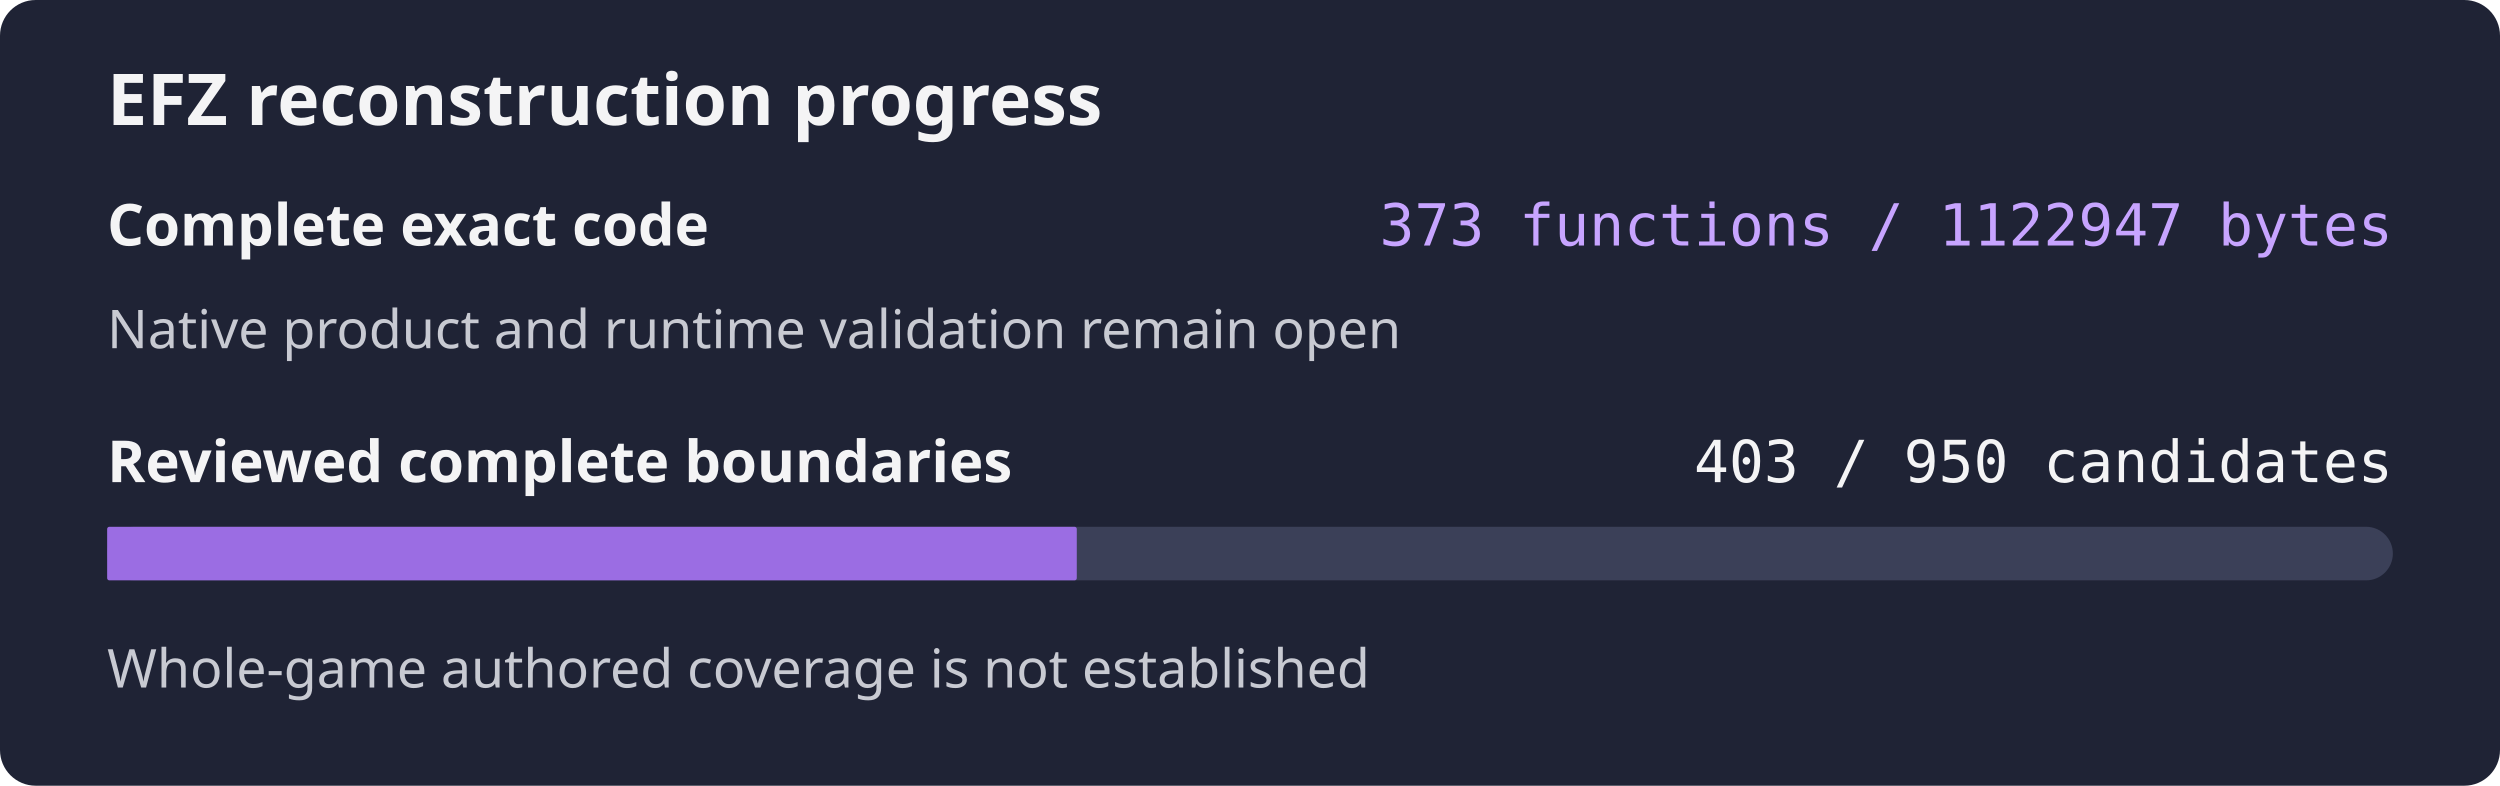
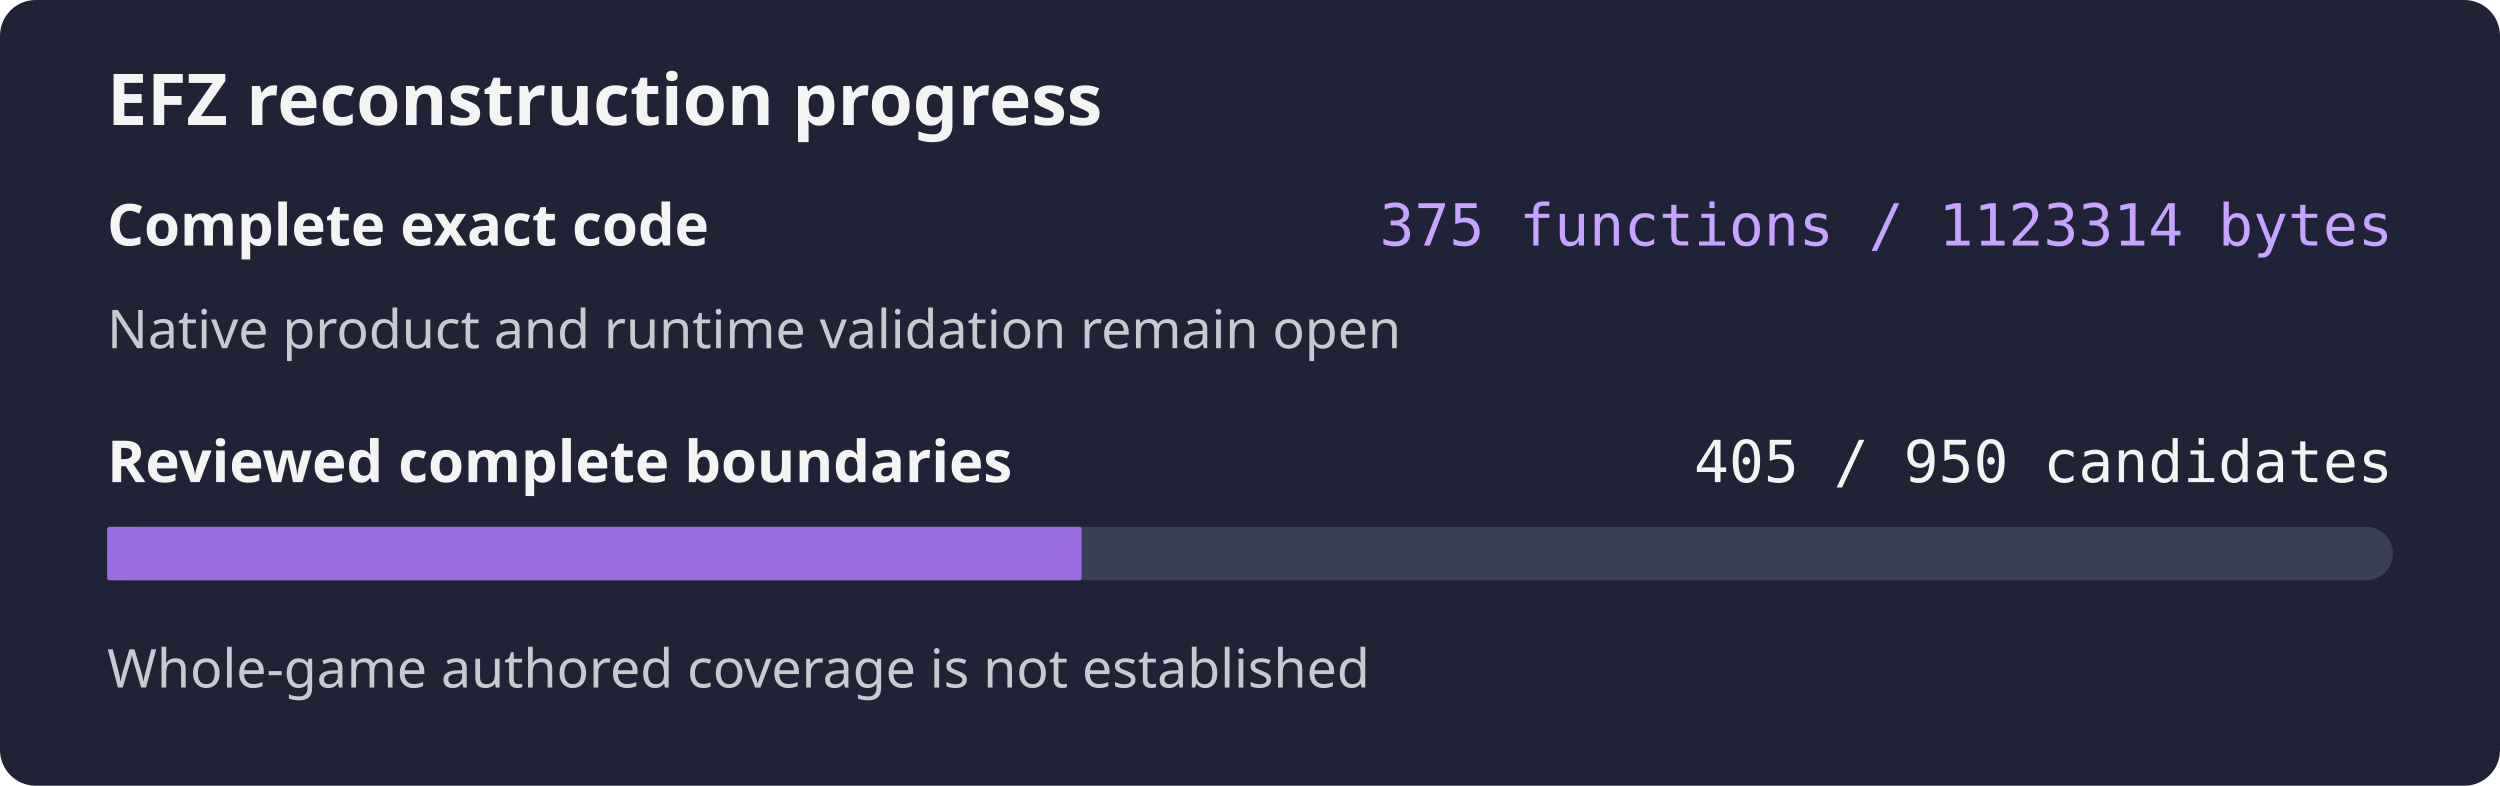
- <svg xmlns="http://www.w3.org/2000/svg" width="560" height="176" role="img" aria-label="EFZ reconstruction: 373 exact functions, 1122947 exact bytes; 403 reviewed boundaries out of 950 candidates">
+ <svg xmlns="http://www.w3.org/2000/svg" width="560" height="176" role="img" aria-label="EFZ reconstruction: 375 exact functions, 1123314 exact bytes; 405 reviewed boundaries out of 950 candidates">
  <rect width="560" height="176" rx="8" fill="#1f2335" />
  <text x="24" y="28" fill="#f4f4f5" font-family="sans-serif" font-size="16" font-weight="600">EFZ reconstruction progress</text>
  <text x="24" y="55" fill="#f4f4f5" font-family="sans-serif" font-size="13" font-weight="600">Complete exact code</text>
-   <text x="536" y="55" fill="#c7a4ff" text-anchor="end" font-family="monospace" font-size="13">373 functions / 1122947 bytes</text>
+   <text x="536" y="55" fill="#c7a4ff" text-anchor="end" font-family="monospace" font-size="13">375 functions / 1123314 bytes</text>
  <text x="24" y="78" fill="#c8cad2" font-family="sans-serif" font-size="12">Native product and runtime validation remain open</text>
  <text x="24" y="108" fill="#f4f4f5" font-family="sans-serif" font-size="13" font-weight="600">Reviewed complete boundaries</text>
-   <text x="536" y="108" fill="#f4f4f5" text-anchor="end" font-family="monospace" font-size="13">403 / 950 candidates</text>
+   <text x="536" y="108" fill="#f4f4f5" text-anchor="end" font-family="monospace" font-size="13">405 / 950 candidates</text>
  <rect x="24" y="118" width="512" height="12" rx="6" fill="#3b4058" />
-   <rect x="24" y="118" width="217.20" height="12" rx="0.5" fill="#9b6de3" />
+   <rect x="24" y="118" width="218.27" height="12" rx="0.5" fill="#9b6de3" />
  <text x="24" y="154" fill="#c8cad2" font-family="sans-serif" font-size="12">Whole-game authored coverage is not established</text>
</svg>
